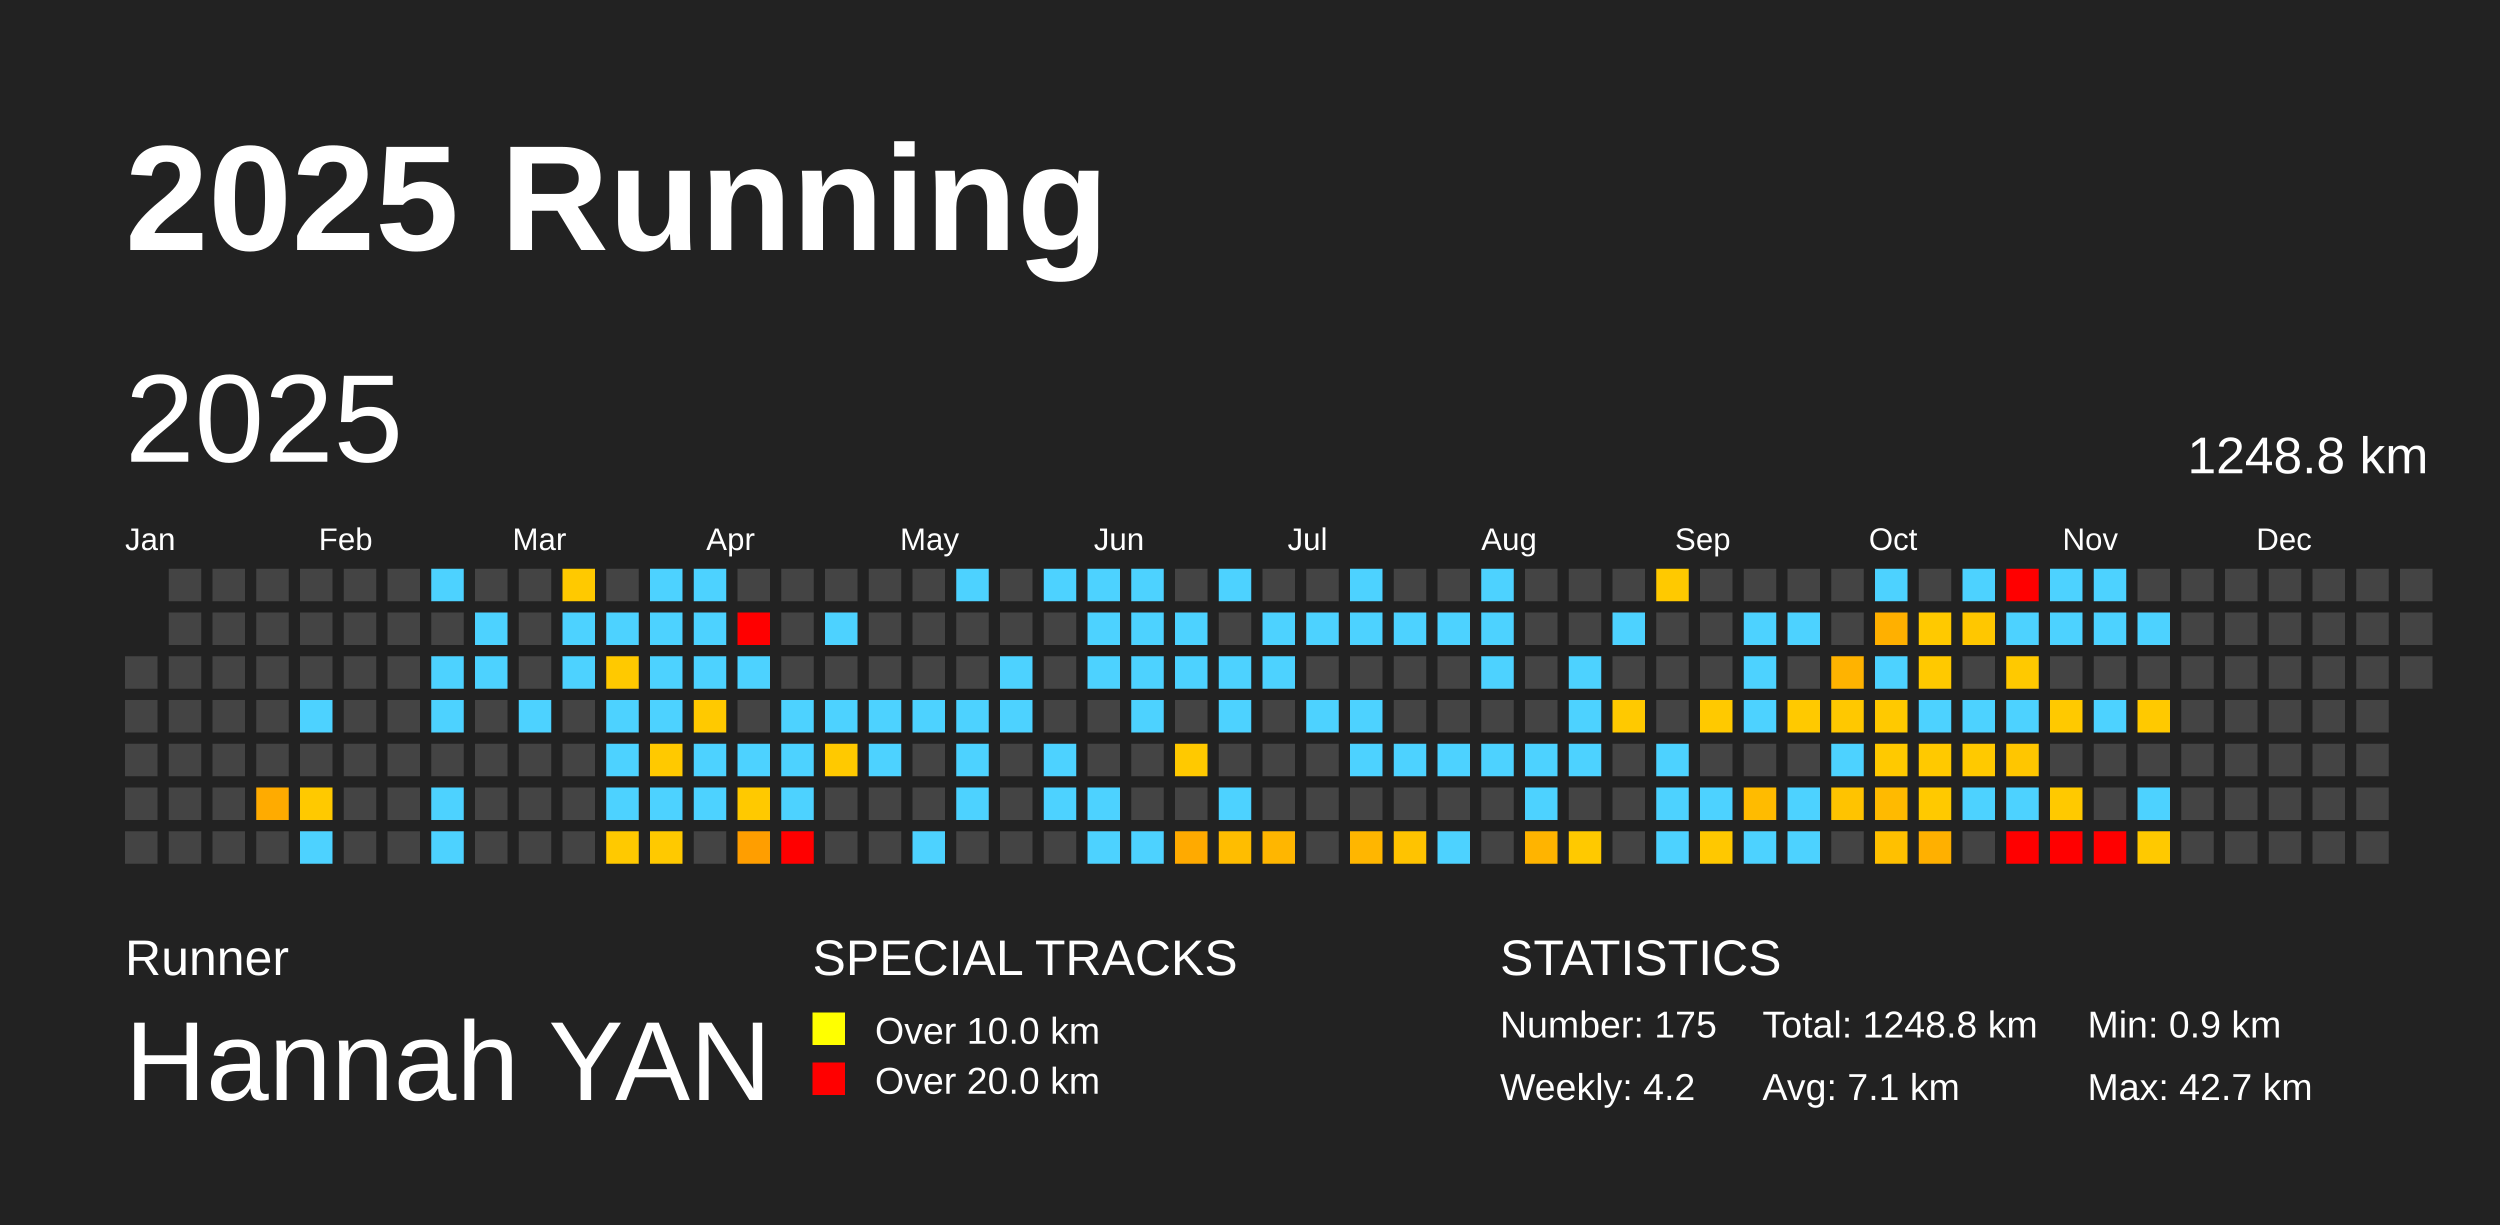
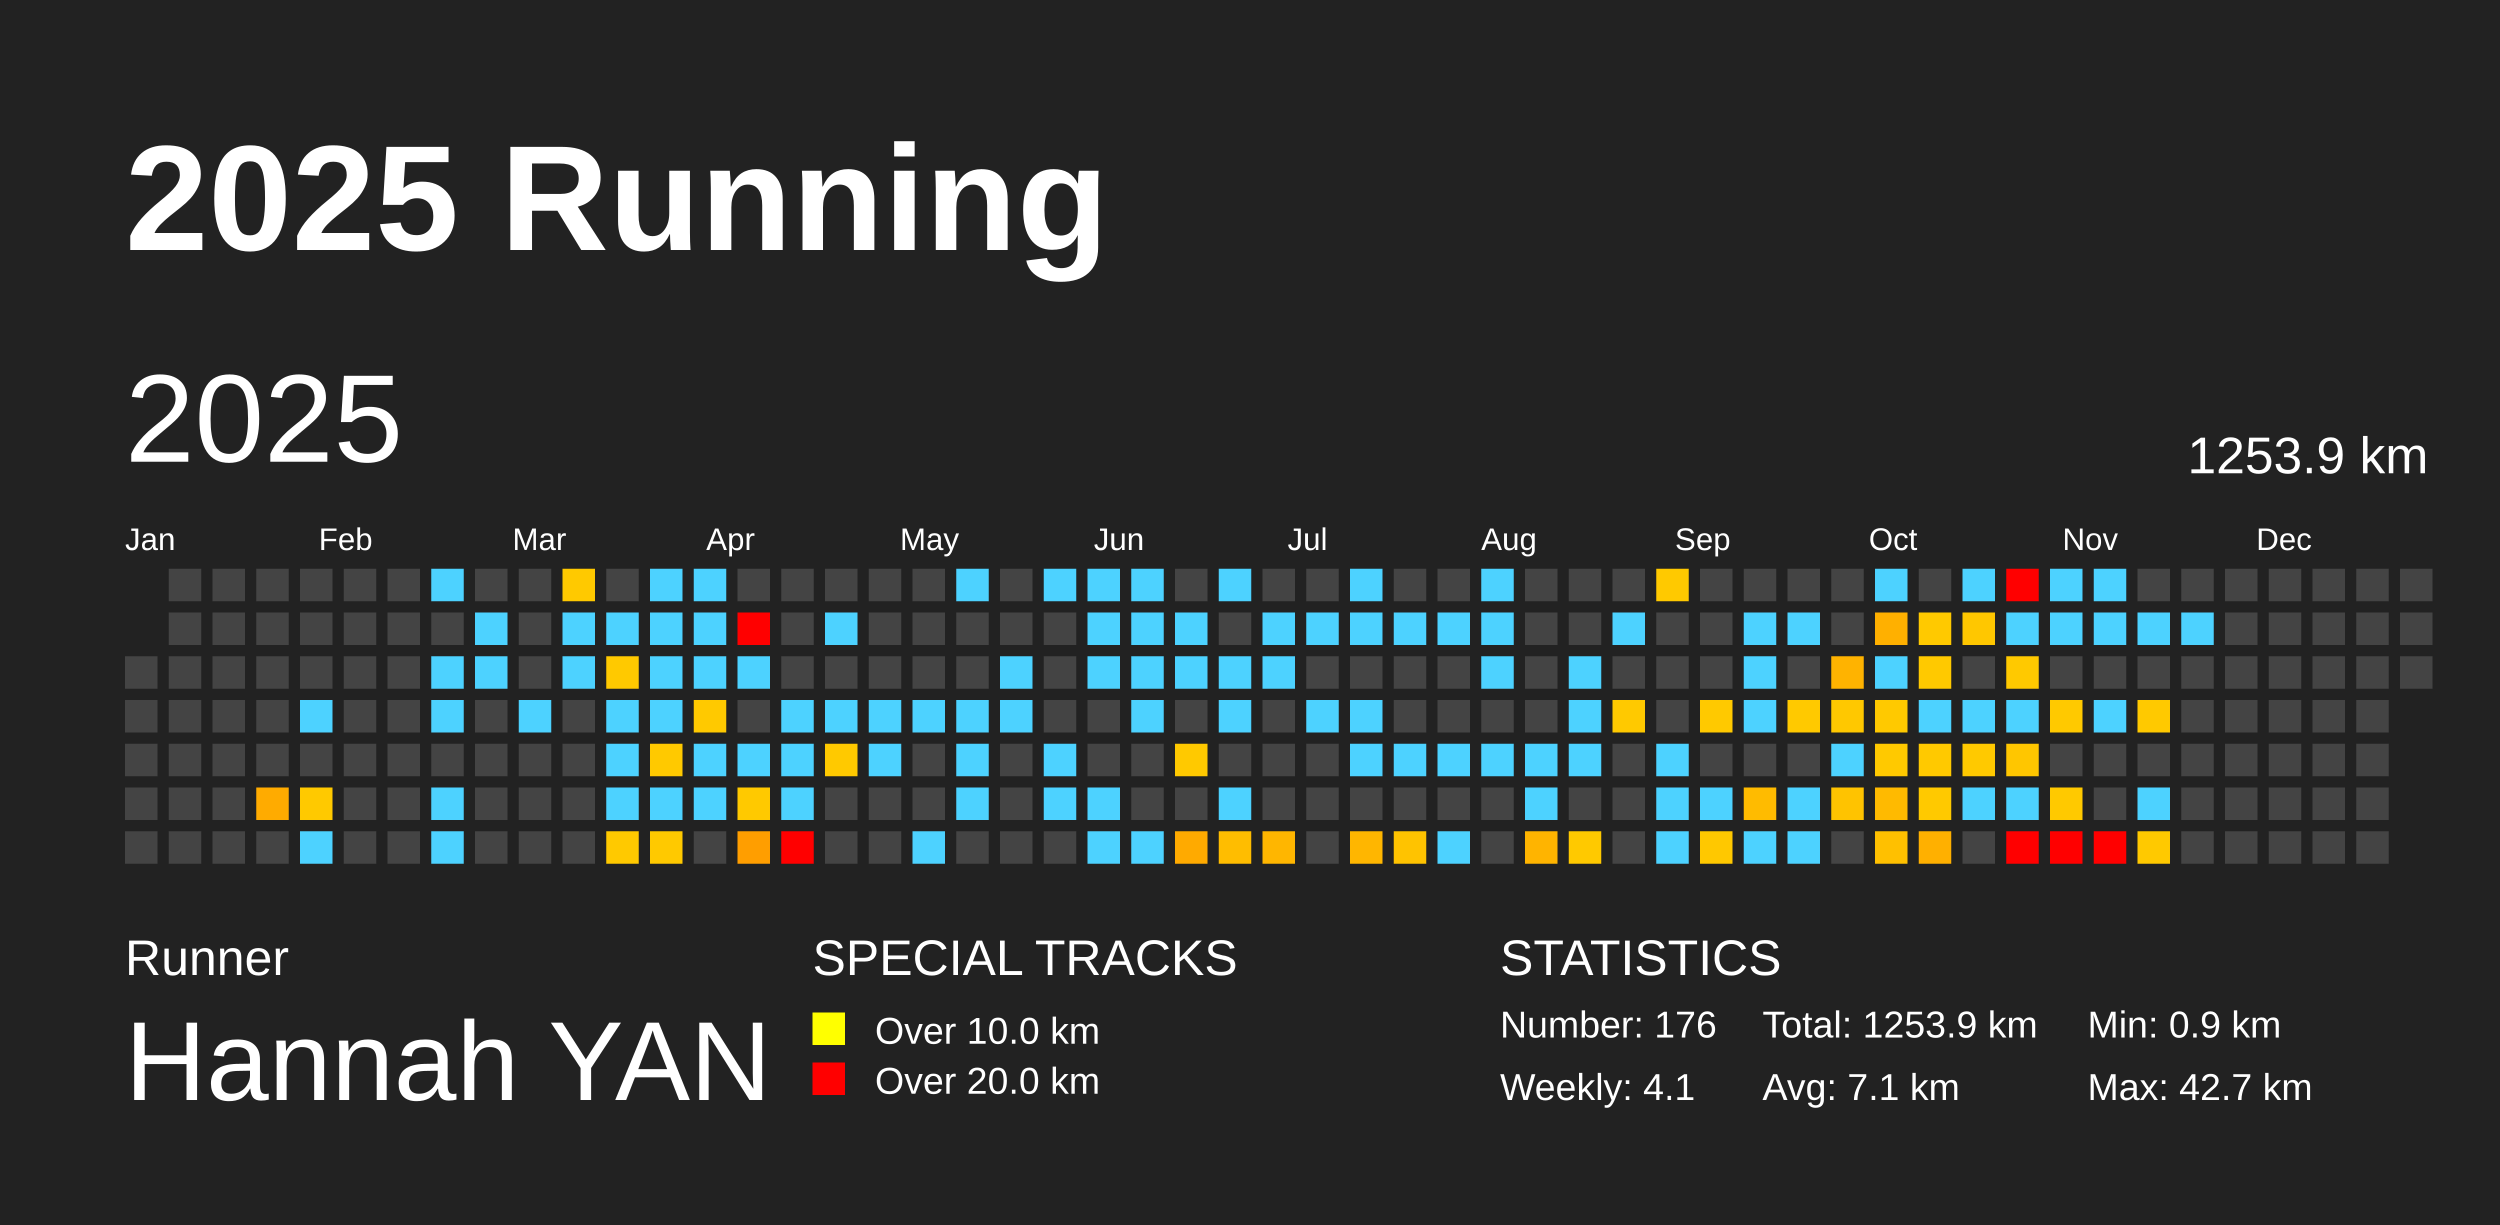
<svg xmlns="http://www.w3.org/2000/svg" baseProfile="full" height="98mm" version="1.1" viewBox="0,0,200,98" width="200mm">
  <defs />
  <rect fill="#222222" height="98" width="200" x="0" y="0" />
  <text fill="#FFFFFF" style="font-size:12px; font-family:Arial; font-weight:bold;" x="10" y="20">2025 Running</text>
  <text fill="#FFFFFF" style="font-size:4px; font-family:Arial" x="10" y="78">Runner</text>
  <text fill="#FFFFFF" style="font-size:9px; font-family:Arial" x="10" y="88">Hannah YAN</text>
  <text fill="#FFFFFF" style="font-size:4px; font-family:Arial" x="65" y="78">SPECIAL TRACKS</text>
  <rect fill="yellow" height="2.6" width="2.6" x="65" y="81" />
  <text fill="#FFFFFF" style="font-size:3px; font-family:Arial" x="70" y="83.5">Over 10.0 km</text>
  <rect fill="red" height="2.6" width="2.6" x="65" y="85" />
  <text fill="#FFFFFF" style="font-size:3px; font-family:Arial" x="70" y="87.5">Over 20.0 km</text>
  <text fill="#FFFFFF" style="font-size:4px; font-family:Arial" x="120" y="78">STATISTICS</text>
-   <text fill="#FFFFFF" style="font-size:3px; font-family:Arial" x="120" y="83">Number: 175</text>
-   <text fill="#FFFFFF" style="font-size:3px; font-family:Arial" x="120" y="88">Weekly: 4.2</text>
-   <text fill="#FFFFFF" style="font-size:3px; font-family:Arial" x="141" y="83">Total: 1248.8 km</text>
+   <text fill="#FFFFFF" style="font-size:3px; font-family:Arial" x="120" y="83">Number: 176</text>
+   <text fill="#FFFFFF" style="font-size:3px; font-family:Arial" x="120" y="88">Weekly: 4.1</text>
+   <text fill="#FFFFFF" style="font-size:3px; font-family:Arial" x="141" y="83">Total: 1253.9 km</text>
  <text fill="#FFFFFF" style="font-size:3px; font-family:Arial" x="141" y="88">Avg: 7.1 km</text>
  <text fill="#FFFFFF" style="font-size:3px; font-family:Arial" x="167" y="83">Min: 0.9 km</text>
  <text fill="#FFFFFF" style="font-size:3px; font-family:Arial" x="167" y="88">Max: 42.7 km</text>
  <text dominant-baseline="hanging" fill="#FFFFFF" style="font-size:10.0px; font-family:Arial;" x="10" y="30">2025</text>
-   <text dominant-baseline="hanging" fill="#FFFFFF" style="font-size:4.125px; font-family:Arial;" x="175" y="35">1248.8 km</text>
+   <text dominant-baseline="hanging" fill="#FFFFFF" style="font-size:4.125px; font-family:Arial;" x="175" y="35">1253.9 km</text>
  <text fill="#FFFFFF" style="font-size:2.5px; font-family:Arial" x="10.0" y="44">Jan</text>
  <text fill="#FFFFFF" style="font-size:2.5px; font-family:Arial" x="25.5" y="44">Feb</text>
  <text fill="#FFFFFF" style="font-size:2.5px; font-family:Arial" x="41.0" y="44">Mar</text>
  <text fill="#FFFFFF" style="font-size:2.5px; font-family:Arial" x="56.5" y="44">Apr</text>
  <text fill="#FFFFFF" style="font-size:2.5px; font-family:Arial" x="72.0" y="44">May</text>
  <text fill="#FFFFFF" style="font-size:2.5px; font-family:Arial" x="87.5" y="44">Jun</text>
  <text fill="#FFFFFF" style="font-size:2.5px; font-family:Arial" x="103.0" y="44">Jul</text>
  <text fill="#FFFFFF" style="font-size:2.5px; font-family:Arial" x="118.5" y="44">Aug</text>
  <text fill="#FFFFFF" style="font-size:2.5px; font-family:Arial" x="134.0" y="44">Sep</text>
  <text fill="#FFFFFF" style="font-size:2.5px; font-family:Arial" x="149.5" y="44">Oct</text>
  <text fill="#FFFFFF" style="font-size:2.5px; font-family:Arial" x="165.0" y="44">Nov</text>
  <text fill="#FFFFFF" style="font-size:2.5px; font-family:Arial" x="180.5" y="44">Dec</text>
  <rect fill="#444444" height="2.6" width="2.6" x="10.0" y="52.5" />
  <rect fill="#444444" height="2.6" width="2.6" x="10.0" y="56.0" />
  <rect fill="#444444" height="2.6" width="2.6" x="10.0" y="59.5" />
  <rect fill="#444444" height="2.6" width="2.6" x="10.0" y="63.0" />
  <rect fill="#444444" height="2.6" width="2.6" x="10.0" y="66.5" />
  <rect fill="#444444" height="2.6" width="2.6" x="13.5" y="45.5" />
  <rect fill="#444444" height="2.6" width="2.6" x="13.5" y="49.0" />
  <rect fill="#444444" height="2.6" width="2.6" x="13.5" y="52.5" />
  <rect fill="#444444" height="2.6" width="2.6" x="13.5" y="56.0" />
  <rect fill="#444444" height="2.6" width="2.6" x="13.5" y="59.5" />
  <rect fill="#444444" height="2.6" width="2.6" x="13.5" y="63.0" />
  <rect fill="#444444" height="2.6" width="2.6" x="13.5" y="66.5" />
  <rect fill="#444444" height="2.6" width="2.6" x="17.0" y="45.5" />
  <rect fill="#444444" height="2.6" width="2.6" x="17.0" y="49.0" />
  <rect fill="#444444" height="2.6" width="2.6" x="17.0" y="52.5" />
  <rect fill="#444444" height="2.6" width="2.6" x="17.0" y="56.0" />
  <rect fill="#444444" height="2.6" width="2.6" x="17.0" y="59.5" />
  <rect fill="#444444" height="2.6" width="2.6" x="17.0" y="63.0" />
  <rect fill="#444444" height="2.6" width="2.6" x="17.0" y="66.5" />
  <rect fill="#444444" height="2.6" width="2.6" x="20.5" y="45.5" />
  <rect fill="#444444" height="2.6" width="2.6" x="20.5" y="49.0" />
  <rect fill="#444444" height="2.6" width="2.6" x="20.5" y="52.5" />
  <rect fill="#444444" height="2.6" width="2.6" x="20.5" y="56.0" />
  <rect fill="#444444" height="2.6" width="2.6" x="20.5" y="59.5" />
  <rect fill="#ffab00" height="2.6" width="2.6" x="20.5" y="63.0" />
  <rect fill="#444444" height="2.6" width="2.6" x="20.5" y="66.5" />
  <rect fill="#444444" height="2.6" width="2.6" x="24.0" y="45.5" />
  <rect fill="#444444" height="2.6" width="2.6" x="24.0" y="49.0" />
  <rect fill="#444444" height="2.6" width="2.6" x="24.0" y="52.5" />
  <rect fill="#4dd2ff" height="2.6" width="2.6" x="24.0" y="56.0" />
  <rect fill="#444444" height="2.6" width="2.6" x="24.0" y="59.5" />
  <rect fill="#ffc900" height="2.6" width="2.6" x="24.0" y="63.0" />
  <rect fill="#4dd2ff" height="2.6" width="2.6" x="24.0" y="66.5" />
  <rect fill="#444444" height="2.6" width="2.6" x="27.5" y="45.5" />
  <rect fill="#444444" height="2.6" width="2.6" x="27.5" y="49.0" />
  <rect fill="#444444" height="2.6" width="2.6" x="27.5" y="52.5" />
  <rect fill="#444444" height="2.6" width="2.6" x="27.5" y="56.0" />
  <rect fill="#444444" height="2.6" width="2.6" x="27.5" y="59.5" />
  <rect fill="#444444" height="2.6" width="2.6" x="27.5" y="63.0" />
  <rect fill="#444444" height="2.6" width="2.6" x="27.5" y="66.5" />
  <rect fill="#444444" height="2.6" width="2.6" x="31.0" y="45.5" />
  <rect fill="#444444" height="2.6" width="2.6" x="31.0" y="49.0" />
  <rect fill="#444444" height="2.6" width="2.6" x="31.0" y="52.5" />
  <rect fill="#444444" height="2.6" width="2.6" x="31.0" y="56.0" />
  <rect fill="#444444" height="2.6" width="2.6" x="31.0" y="59.5" />
  <rect fill="#444444" height="2.6" width="2.6" x="31.0" y="63.0" />
  <rect fill="#444444" height="2.6" width="2.6" x="31.0" y="66.5" />
  <rect fill="#4dd2ff" height="2.6" width="2.6" x="34.5" y="45.5" />
  <rect fill="#444444" height="2.6" width="2.6" x="34.5" y="49.0" />
  <rect fill="#4dd2ff" height="2.6" width="2.6" x="34.5" y="52.5" />
  <rect fill="#4dd2ff" height="2.6" width="2.6" x="34.5" y="56.0" />
  <rect fill="#444444" height="2.6" width="2.6" x="34.5" y="59.5" />
  <rect fill="#4dd2ff" height="2.6" width="2.6" x="34.5" y="63.0" />
  <rect fill="#4dd2ff" height="2.6" width="2.6" x="34.5" y="66.5" />
  <rect fill="#444444" height="2.6" width="2.6" x="38.0" y="45.5" />
  <rect fill="#4dd2ff" height="2.6" width="2.6" x="38.0" y="49.0" />
  <rect fill="#4dd2ff" height="2.6" width="2.6" x="38.0" y="52.5" />
  <rect fill="#444444" height="2.6" width="2.6" x="38.0" y="56.0" />
  <rect fill="#444444" height="2.6" width="2.6" x="38.0" y="59.5" />
  <rect fill="#444444" height="2.6" width="2.6" x="38.0" y="63.0" />
  <rect fill="#444444" height="2.6" width="2.6" x="38.0" y="66.5" />
  <rect fill="#444444" height="2.6" width="2.6" x="41.5" y="45.5" />
  <rect fill="#444444" height="2.6" width="2.6" x="41.5" y="49.0" />
  <rect fill="#444444" height="2.6" width="2.6" x="41.5" y="52.5" />
  <rect fill="#4dd2ff" height="2.6" width="2.6" x="41.5" y="56.0" />
  <rect fill="#444444" height="2.6" width="2.6" x="41.5" y="59.5" />
  <rect fill="#444444" height="2.6" width="2.6" x="41.5" y="63.0" />
  <rect fill="#444444" height="2.6" width="2.6" x="41.5" y="66.5" />
  <rect fill="#ffc900" height="2.6" width="2.6" x="45.0" y="45.5" />
  <rect fill="#4dd2ff" height="2.6" width="2.6" x="45.0" y="49.0" />
  <rect fill="#4dd2ff" height="2.6" width="2.6" x="45.0" y="52.5" />
  <rect fill="#444444" height="2.6" width="2.6" x="45.0" y="56.0" />
  <rect fill="#444444" height="2.6" width="2.6" x="45.0" y="59.5" />
  <rect fill="#444444" height="2.6" width="2.6" x="45.0" y="63.0" />
  <rect fill="#444444" height="2.6" width="2.6" x="45.0" y="66.5" />
  <rect fill="#444444" height="2.6" width="2.6" x="48.5" y="45.5" />
  <rect fill="#4dd2ff" height="2.6" width="2.6" x="48.5" y="49.0" />
  <rect fill="#ffc900" height="2.6" width="2.6" x="48.5" y="52.5" />
  <rect fill="#4dd2ff" height="2.6" width="2.6" x="48.5" y="56.0" />
  <rect fill="#4dd2ff" height="2.6" width="2.6" x="48.5" y="59.5" />
  <rect fill="#4dd2ff" height="2.6" width="2.6" x="48.5" y="63.0" />
  <rect fill="#ffc900" height="2.6" width="2.6" x="48.5" y="66.5" />
  <rect fill="#4dd2ff" height="2.6" width="2.6" x="52.0" y="45.5" />
  <rect fill="#4dd2ff" height="2.6" width="2.6" x="52.0" y="49.0" />
  <rect fill="#4dd2ff" height="2.6" width="2.6" x="52.0" y="52.5" />
  <rect fill="#4dd2ff" height="2.6" width="2.6" x="52.0" y="56.0" />
  <rect fill="#ffc900" height="2.6" width="2.6" x="52.0" y="59.5" />
  <rect fill="#4dd2ff" height="2.6" width="2.6" x="52.0" y="63.0" />
  <rect fill="#ffc900" height="2.6" width="2.6" x="52.0" y="66.5" />
  <rect fill="#4dd2ff" height="2.6" width="2.6" x="55.5" y="45.5" />
  <rect fill="#4dd2ff" height="2.6" width="2.6" x="55.5" y="49.0" />
  <rect fill="#4dd2ff" height="2.6" width="2.6" x="55.5" y="52.5" />
  <rect fill="#ffc900" height="2.6" width="2.6" x="55.5" y="56.0" />
  <rect fill="#4dd2ff" height="2.6" width="2.6" x="55.5" y="59.5" />
  <rect fill="#4dd2ff" height="2.6" width="2.6" x="55.5" y="63.0" />
  <rect fill="#444444" height="2.6" width="2.6" x="55.5" y="66.5" />
  <rect fill="#444444" height="2.6" width="2.6" x="59.0" y="45.5" />
  <rect fill="red" height="2.6" width="2.6" x="59.0" y="49.0" />
  <rect fill="#4dd2ff" height="2.6" width="2.6" x="59.0" y="52.5" />
  <rect fill="#444444" height="2.6" width="2.6" x="59.0" y="56.0" />
  <rect fill="#4dd2ff" height="2.6" width="2.6" x="59.0" y="59.5" />
  <rect fill="#ffc900" height="2.6" width="2.6" x="59.0" y="63.0" />
  <rect fill="#ff9e00" height="2.6" width="2.6" x="59.0" y="66.5" />
  <rect fill="#444444" height="2.6" width="2.6" x="62.5" y="45.5" />
  <rect fill="#444444" height="2.6" width="2.6" x="62.5" y="49.0" />
  <rect fill="#444444" height="2.6" width="2.6" x="62.5" y="52.5" />
  <rect fill="#4dd2ff" height="2.6" width="2.6" x="62.5" y="56.0" />
  <rect fill="#4dd2ff" height="2.6" width="2.6" x="62.5" y="59.5" />
  <rect fill="#4dd2ff" height="2.6" width="2.6" x="62.5" y="63.0" />
  <rect fill="red" height="2.6" width="2.6" x="62.5" y="66.5" />
  <rect fill="#444444" height="2.6" width="2.6" x="66.0" y="45.5" />
  <rect fill="#4dd2ff" height="2.6" width="2.6" x="66.0" y="49.0" />
  <rect fill="#444444" height="2.6" width="2.6" x="66.0" y="52.5" />
  <rect fill="#4dd2ff" height="2.6" width="2.6" x="66.0" y="56.0" />
  <rect fill="#ffc900" height="2.6" width="2.6" x="66.0" y="59.5" />
  <rect fill="#444444" height="2.6" width="2.6" x="66.0" y="63.0" />
  <rect fill="#444444" height="2.6" width="2.6" x="66.0" y="66.5" />
  <rect fill="#444444" height="2.6" width="2.6" x="69.5" y="45.5" />
  <rect fill="#444444" height="2.6" width="2.6" x="69.5" y="49.0" />
  <rect fill="#444444" height="2.6" width="2.6" x="69.5" y="52.5" />
  <rect fill="#4dd2ff" height="2.6" width="2.6" x="69.5" y="56.0" />
  <rect fill="#4dd2ff" height="2.6" width="2.6" x="69.5" y="59.5" />
  <rect fill="#444444" height="2.6" width="2.6" x="69.5" y="63.0" />
  <rect fill="#444444" height="2.6" width="2.6" x="69.5" y="66.5" />
  <rect fill="#444444" height="2.6" width="2.6" x="73.0" y="45.5" />
  <rect fill="#444444" height="2.6" width="2.6" x="73.0" y="49.0" />
  <rect fill="#444444" height="2.6" width="2.6" x="73.0" y="52.5" />
  <rect fill="#4dd2ff" height="2.6" width="2.6" x="73.0" y="56.0" />
  <rect fill="#444444" height="2.6" width="2.6" x="73.0" y="59.5" />
  <rect fill="#444444" height="2.6" width="2.6" x="73.0" y="63.0" />
  <rect fill="#4dd2ff" height="2.6" width="2.6" x="73.0" y="66.5" />
  <rect fill="#4dd2ff" height="2.6" width="2.6" x="76.5" y="45.5" />
  <rect fill="#444444" height="2.6" width="2.6" x="76.5" y="49.0" />
  <rect fill="#444444" height="2.6" width="2.6" x="76.5" y="52.5" />
  <rect fill="#4dd2ff" height="2.6" width="2.6" x="76.5" y="56.0" />
  <rect fill="#4dd2ff" height="2.6" width="2.6" x="76.5" y="59.5" />
  <rect fill="#4dd2ff" height="2.6" width="2.6" x="76.5" y="63.0" />
  <rect fill="#444444" height="2.6" width="2.6" x="76.5" y="66.5" />
  <rect fill="#444444" height="2.6" width="2.6" x="80.0" y="45.5" />
  <rect fill="#444444" height="2.6" width="2.6" x="80.0" y="49.0" />
  <rect fill="#4dd2ff" height="2.6" width="2.6" x="80.0" y="52.5" />
  <rect fill="#4dd2ff" height="2.6" width="2.6" x="80.0" y="56.0" />
  <rect fill="#444444" height="2.6" width="2.6" x="80.0" y="59.5" />
  <rect fill="#444444" height="2.6" width="2.6" x="80.0" y="63.0" />
  <rect fill="#444444" height="2.6" width="2.6" x="80.0" y="66.5" />
  <rect fill="#4dd2ff" height="2.6" width="2.6" x="83.5" y="45.5" />
  <rect fill="#444444" height="2.6" width="2.6" x="83.5" y="49.0" />
  <rect fill="#444444" height="2.6" width="2.6" x="83.5" y="52.5" />
  <rect fill="#444444" height="2.6" width="2.6" x="83.5" y="56.0" />
  <rect fill="#4dd2ff" height="2.6" width="2.6" x="83.5" y="59.5" />
  <rect fill="#4dd2ff" height="2.6" width="2.6" x="83.5" y="63.0" />
  <rect fill="#444444" height="2.6" width="2.6" x="83.5" y="66.5" />
  <rect fill="#4dd2ff" height="2.6" width="2.6" x="87.0" y="45.5" />
  <rect fill="#4dd2ff" height="2.6" width="2.6" x="87.0" y="49.0" />
  <rect fill="#4dd2ff" height="2.6" width="2.6" x="87.0" y="52.5" />
  <rect fill="#444444" height="2.6" width="2.6" x="87.0" y="56.0" />
  <rect fill="#444444" height="2.6" width="2.6" x="87.0" y="59.5" />
  <rect fill="#4dd2ff" height="2.6" width="2.6" x="87.0" y="63.0" />
  <rect fill="#4dd2ff" height="2.6" width="2.6" x="87.0" y="66.5" />
  <rect fill="#4dd2ff" height="2.6" width="2.6" x="90.5" y="45.5" />
  <rect fill="#4dd2ff" height="2.6" width="2.6" x="90.5" y="49.0" />
  <rect fill="#4dd2ff" height="2.6" width="2.6" x="90.5" y="52.5" />
  <rect fill="#4dd2ff" height="2.6" width="2.6" x="90.5" y="56.0" />
  <rect fill="#444444" height="2.6" width="2.6" x="90.5" y="59.5" />
  <rect fill="#444444" height="2.6" width="2.6" x="90.5" y="63.0" />
  <rect fill="#4dd2ff" height="2.6" width="2.6" x="90.5" y="66.5" />
  <rect fill="#444444" height="2.6" width="2.6" x="94.0" y="45.5" />
  <rect fill="#4dd2ff" height="2.6" width="2.6" x="94.0" y="49.0" />
  <rect fill="#4dd2ff" height="2.6" width="2.6" x="94.0" y="52.5" />
  <rect fill="#444444" height="2.6" width="2.6" x="94.0" y="56.0" />
  <rect fill="#ffc900" height="2.6" width="2.6" x="94.0" y="59.5" />
  <rect fill="#444444" height="2.6" width="2.6" x="94.0" y="63.0" />
  <rect fill="#ffaa00" height="2.6" width="2.6" x="94.0" y="66.5" />
  <rect fill="#4dd2ff" height="2.6" width="2.6" x="97.5" y="45.5" />
  <rect fill="#444444" height="2.6" width="2.6" x="97.5" y="49.0" />
  <rect fill="#4dd2ff" height="2.6" width="2.6" x="97.5" y="52.5" />
  <rect fill="#4dd2ff" height="2.6" width="2.6" x="97.5" y="56.0" />
  <rect fill="#444444" height="2.6" width="2.6" x="97.5" y="59.5" />
  <rect fill="#4dd2ff" height="2.6" width="2.6" x="97.5" y="63.0" />
  <rect fill="#ffbd00" height="2.6" width="2.6" x="97.5" y="66.5" />
  <rect fill="#444444" height="2.6" width="2.6" x="101.0" y="45.5" />
  <rect fill="#4dd2ff" height="2.6" width="2.6" x="101.0" y="49.0" />
  <rect fill="#4dd2ff" height="2.6" width="2.6" x="101.0" y="52.5" />
  <rect fill="#444444" height="2.6" width="2.6" x="101.0" y="56.0" />
  <rect fill="#444444" height="2.6" width="2.6" x="101.0" y="59.5" />
  <rect fill="#444444" height="2.6" width="2.6" x="101.0" y="63.0" />
  <rect fill="#ffb600" height="2.6" width="2.6" x="101.0" y="66.5" />
  <rect fill="#444444" height="2.6" width="2.6" x="104.5" y="45.5" />
  <rect fill="#4dd2ff" height="2.6" width="2.6" x="104.5" y="49.0" />
  <rect fill="#444444" height="2.6" width="2.6" x="104.5" y="52.5" />
  <rect fill="#4dd2ff" height="2.6" width="2.6" x="104.5" y="56.0" />
  <rect fill="#444444" height="2.6" width="2.6" x="104.5" y="59.5" />
  <rect fill="#444444" height="2.6" width="2.6" x="104.5" y="63.0" />
  <rect fill="#444444" height="2.6" width="2.6" x="104.5" y="66.5" />
  <rect fill="#4dd2ff" height="2.6" width="2.6" x="108.0" y="45.5" />
  <rect fill="#4dd2ff" height="2.6" width="2.6" x="108.0" y="49.0" />
  <rect fill="#444444" height="2.6" width="2.6" x="108.0" y="52.5" />
  <rect fill="#4dd2ff" height="2.6" width="2.6" x="108.0" y="56.0" />
  <rect fill="#4dd2ff" height="2.6" width="2.6" x="108.0" y="59.5" />
  <rect fill="#444444" height="2.6" width="2.6" x="108.0" y="63.0" />
  <rect fill="#ffb600" height="2.6" width="2.6" x="108.0" y="66.5" />
  <rect fill="#444444" height="2.6" width="2.6" x="111.5" y="45.5" />
  <rect fill="#4dd2ff" height="2.6" width="2.6" x="111.5" y="49.0" />
  <rect fill="#444444" height="2.6" width="2.6" x="111.5" y="52.5" />
  <rect fill="#444444" height="2.6" width="2.6" x="111.5" y="56.0" />
  <rect fill="#4dd2ff" height="2.6" width="2.6" x="111.5" y="59.5" />
  <rect fill="#444444" height="2.6" width="2.6" x="111.5" y="63.0" />
  <rect fill="#ffc300" height="2.6" width="2.6" x="111.5" y="66.5" />
  <rect fill="#444444" height="2.6" width="2.6" x="115.0" y="45.5" />
  <rect fill="#4dd2ff" height="2.6" width="2.6" x="115.0" y="49.0" />
  <rect fill="#444444" height="2.6" width="2.6" x="115.0" y="52.5" />
  <rect fill="#444444" height="2.6" width="2.6" x="115.0" y="56.0" />
  <rect fill="#4dd2ff" height="2.6" width="2.6" x="115.0" y="59.5" />
  <rect fill="#444444" height="2.6" width="2.6" x="115.0" y="63.0" />
  <rect fill="#4dd2ff" height="2.6" width="2.6" x="115.0" y="66.5" />
  <rect fill="#4dd2ff" height="2.6" width="2.6" x="118.5" y="45.5" />
  <rect fill="#4dd2ff" height="2.6" width="2.6" x="118.5" y="49.0" />
  <rect fill="#4dd2ff" height="2.6" width="2.6" x="118.5" y="52.5" />
  <rect fill="#444444" height="2.6" width="2.6" x="118.5" y="56.0" />
  <rect fill="#4dd2ff" height="2.6" width="2.6" x="118.5" y="59.5" />
  <rect fill="#444444" height="2.6" width="2.6" x="118.5" y="63.0" />
  <rect fill="#444444" height="2.6" width="2.6" x="118.5" y="66.5" />
  <rect fill="#444444" height="2.6" width="2.6" x="122.0" y="45.5" />
  <rect fill="#444444" height="2.6" width="2.6" x="122.0" y="49.0" />
  <rect fill="#444444" height="2.6" width="2.6" x="122.0" y="52.5" />
  <rect fill="#444444" height="2.6" width="2.6" x="122.0" y="56.0" />
  <rect fill="#4dd2ff" height="2.6" width="2.6" x="122.0" y="59.5" />
  <rect fill="#4dd2ff" height="2.6" width="2.6" x="122.0" y="63.0" />
  <rect fill="#ffb400" height="2.6" width="2.6" x="122.0" y="66.5" />
  <rect fill="#444444" height="2.6" width="2.6" x="125.5" y="45.5" />
  <rect fill="#444444" height="2.6" width="2.6" x="125.5" y="49.0" />
  <rect fill="#4dd2ff" height="2.6" width="2.6" x="125.5" y="52.5" />
  <rect fill="#4dd2ff" height="2.6" width="2.6" x="125.5" y="56.0" />
  <rect fill="#4dd2ff" height="2.6" width="2.6" x="125.5" y="59.5" />
  <rect fill="#444444" height="2.6" width="2.6" x="125.5" y="63.0" />
  <rect fill="#ffc900" height="2.6" width="2.6" x="125.5" y="66.5" />
  <rect fill="#444444" height="2.6" width="2.6" x="129.0" y="45.5" />
  <rect fill="#4dd2ff" height="2.6" width="2.6" x="129.0" y="49.0" />
  <rect fill="#444444" height="2.6" width="2.6" x="129.0" y="52.5" />
  <rect fill="#ffc900" height="2.6" width="2.6" x="129.0" y="56.0" />
  <rect fill="#444444" height="2.6" width="2.6" x="129.0" y="59.5" />
  <rect fill="#444444" height="2.6" width="2.6" x="129.0" y="63.0" />
  <rect fill="#444444" height="2.6" width="2.6" x="129.0" y="66.5" />
  <rect fill="#ffc900" height="2.6" width="2.6" x="132.5" y="45.5" />
  <rect fill="#444444" height="2.6" width="2.6" x="132.5" y="49.0" />
  <rect fill="#444444" height="2.6" width="2.6" x="132.5" y="52.5" />
  <rect fill="#444444" height="2.6" width="2.6" x="132.5" y="56.0" />
  <rect fill="#4dd2ff" height="2.6" width="2.6" x="132.5" y="59.5" />
  <rect fill="#4dd2ff" height="2.6" width="2.6" x="132.5" y="63.0" />
  <rect fill="#4dd2ff" height="2.6" width="2.6" x="132.5" y="66.5" />
  <rect fill="#444444" height="2.6" width="2.6" x="136.0" y="45.5" />
  <rect fill="#444444" height="2.6" width="2.6" x="136.0" y="49.0" />
  <rect fill="#444444" height="2.6" width="2.6" x="136.0" y="52.5" />
  <rect fill="#ffc900" height="2.6" width="2.6" x="136.0" y="56.0" />
  <rect fill="#444444" height="2.6" width="2.6" x="136.0" y="59.5" />
  <rect fill="#4dd2ff" height="2.6" width="2.6" x="136.0" y="63.0" />
  <rect fill="#ffc800" height="2.6" width="2.6" x="136.0" y="66.5" />
  <rect fill="#444444" height="2.6" width="2.6" x="139.5" y="45.5" />
  <rect fill="#4dd2ff" height="2.6" width="2.6" x="139.5" y="49.0" />
  <rect fill="#4dd2ff" height="2.6" width="2.6" x="139.5" y="52.5" />
  <rect fill="#4dd2ff" height="2.6" width="2.6" x="139.5" y="56.0" />
  <rect fill="#444444" height="2.6" width="2.6" x="139.5" y="59.5" />
  <rect fill="#ffbb00" height="2.6" width="2.6" x="139.5" y="63.0" />
  <rect fill="#4dd2ff" height="2.6" width="2.6" x="139.5" y="66.5" />
  <rect fill="#444444" height="2.6" width="2.6" x="143.0" y="45.5" />
  <rect fill="#4dd2ff" height="2.6" width="2.6" x="143.0" y="49.0" />
  <rect fill="#444444" height="2.6" width="2.6" x="143.0" y="52.5" />
  <rect fill="#ffc900" height="2.6" width="2.6" x="143.0" y="56.0" />
  <rect fill="#444444" height="2.6" width="2.6" x="143.0" y="59.5" />
  <rect fill="#4dd2ff" height="2.6" width="2.6" x="143.0" y="63.0" />
  <rect fill="#4dd2ff" height="2.6" width="2.6" x="143.0" y="66.5" />
  <rect fill="#444444" height="2.6" width="2.6" x="146.5" y="45.5" />
  <rect fill="#444444" height="2.6" width="2.6" x="146.5" y="49.0" />
  <rect fill="#ffb300" height="2.6" width="2.6" x="146.5" y="52.5" />
  <rect fill="#ffc800" height="2.6" width="2.6" x="146.5" y="56.0" />
  <rect fill="#4dd2ff" height="2.6" width="2.6" x="146.5" y="59.5" />
  <rect fill="#ffc300" height="2.6" width="2.6" x="146.5" y="63.0" />
  <rect fill="#444444" height="2.6" width="2.6" x="146.5" y="66.5" />
  <rect fill="#4dd2ff" height="2.6" width="2.6" x="150.0" y="45.5" />
  <rect fill="#ffb000" height="2.6" width="2.6" x="150.0" y="49.0" />
  <rect fill="#4dd2ff" height="2.6" width="2.6" x="150.0" y="52.5" />
  <rect fill="#ffc900" height="2.6" width="2.6" x="150.0" y="56.0" />
  <rect fill="#ffc900" height="2.6" width="2.6" x="150.0" y="59.5" />
  <rect fill="#ffba00" height="2.6" width="2.6" x="150.0" y="63.0" />
  <rect fill="#ffc000" height="2.6" width="2.6" x="150.0" y="66.5" />
  <rect fill="#444444" height="2.6" width="2.6" x="153.5" y="45.5" />
  <rect fill="#ffc900" height="2.6" width="2.6" x="153.5" y="49.0" />
  <rect fill="#ffc900" height="2.6" width="2.6" x="153.5" y="52.5" />
  <rect fill="#4dd2ff" height="2.6" width="2.6" x="153.5" y="56.0" />
  <rect fill="#ffc900" height="2.6" width="2.6" x="153.5" y="59.5" />
  <rect fill="#ffc900" height="2.6" width="2.6" x="153.5" y="63.0" />
  <rect fill="#ffb000" height="2.6" width="2.6" x="153.5" y="66.5" />
  <rect fill="#4dd2ff" height="2.6" width="2.6" x="157.0" y="45.5" />
  <rect fill="#ffc700" height="2.6" width="2.6" x="157.0" y="49.0" />
  <rect fill="#444444" height="2.6" width="2.6" x="157.0" y="52.5" />
  <rect fill="#4dd2ff" height="2.6" width="2.6" x="157.0" y="56.0" />
  <rect fill="#ffc900" height="2.6" width="2.6" x="157.0" y="59.5" />
  <rect fill="#4dd2ff" height="2.6" width="2.6" x="157.0" y="63.0" />
  <rect fill="#444444" height="2.6" width="2.6" x="157.0" y="66.5" />
  <rect fill="red" height="2.6" width="2.6" x="160.5" y="45.5" />
  <rect fill="#4dd2ff" height="2.6" width="2.6" x="160.5" y="49.0" />
  <rect fill="#ffc900" height="2.6" width="2.6" x="160.5" y="52.5" />
  <rect fill="#4dd2ff" height="2.6" width="2.6" x="160.5" y="56.0" />
  <rect fill="#ffc600" height="2.6" width="2.6" x="160.5" y="59.5" />
  <rect fill="#4dd2ff" height="2.6" width="2.6" x="160.5" y="63.0" />
  <rect fill="red" height="2.6" width="2.6" x="160.5" y="66.5" />
  <rect fill="#4dd2ff" height="2.6" width="2.6" x="164.0" y="45.5" />
  <rect fill="#4dd2ff" height="2.6" width="2.6" x="164.0" y="49.0" />
  <rect fill="#444444" height="2.6" width="2.6" x="164.0" y="52.5" />
  <rect fill="#ffc900" height="2.6" width="2.6" x="164.0" y="56.0" />
  <rect fill="#444444" height="2.6" width="2.6" x="164.0" y="59.5" />
  <rect fill="#ffc900" height="2.6" width="2.6" x="164.0" y="63.0" />
  <rect fill="red" height="2.6" width="2.6" x="164.0" y="66.5" />
  <rect fill="#4dd2ff" height="2.6" width="2.6" x="167.5" y="45.5" />
  <rect fill="#4dd2ff" height="2.6" width="2.6" x="167.5" y="49.0" />
  <rect fill="#444444" height="2.6" width="2.6" x="167.5" y="52.5" />
  <rect fill="#4dd2ff" height="2.6" width="2.6" x="167.5" y="56.0" />
  <rect fill="#444444" height="2.6" width="2.6" x="167.5" y="59.5" />
  <rect fill="#444444" height="2.6" width="2.6" x="167.5" y="63.0" />
  <rect fill="red" height="2.6" width="2.6" x="167.5" y="66.5" />
  <rect fill="#444444" height="2.6" width="2.6" x="171.0" y="45.5" />
  <rect fill="#4dd2ff" height="2.6" width="2.6" x="171.0" y="49.0" />
  <rect fill="#444444" height="2.6" width="2.6" x="171.0" y="52.5" />
  <rect fill="#ffc900" height="2.6" width="2.6" x="171.0" y="56.0" />
  <rect fill="#444444" height="2.6" width="2.6" x="171.0" y="59.5" />
  <rect fill="#4dd2ff" height="2.6" width="2.6" x="171.0" y="63.0" />
  <rect fill="#ffc900" height="2.6" width="2.6" x="171.0" y="66.5" />
  <rect fill="#444444" height="2.6" width="2.6" x="174.5" y="45.5" />
-   <rect fill="#444444" height="2.6" width="2.6" x="174.5" y="49.0" />
+   <rect fill="#4dd2ff" height="2.6" width="2.6" x="174.5" y="49.0" />
  <rect fill="#444444" height="2.6" width="2.6" x="174.5" y="52.5" />
  <rect fill="#444444" height="2.6" width="2.6" x="174.5" y="56.0" />
  <rect fill="#444444" height="2.6" width="2.6" x="174.5" y="59.5" />
  <rect fill="#444444" height="2.6" width="2.6" x="174.5" y="63.0" />
  <rect fill="#444444" height="2.6" width="2.6" x="174.5" y="66.5" />
  <rect fill="#444444" height="2.6" width="2.6" x="178.0" y="45.5" />
  <rect fill="#444444" height="2.6" width="2.6" x="178.0" y="49.0" />
  <rect fill="#444444" height="2.6" width="2.6" x="178.0" y="52.5" />
  <rect fill="#444444" height="2.6" width="2.6" x="178.0" y="56.0" />
  <rect fill="#444444" height="2.6" width="2.6" x="178.0" y="59.5" />
  <rect fill="#444444" height="2.6" width="2.6" x="178.0" y="63.0" />
  <rect fill="#444444" height="2.6" width="2.6" x="178.0" y="66.5" />
  <rect fill="#444444" height="2.6" width="2.6" x="181.5" y="45.5" />
  <rect fill="#444444" height="2.6" width="2.6" x="181.5" y="49.0" />
  <rect fill="#444444" height="2.6" width="2.6" x="181.5" y="52.5" />
  <rect fill="#444444" height="2.6" width="2.6" x="181.5" y="56.0" />
  <rect fill="#444444" height="2.6" width="2.6" x="181.5" y="59.5" />
  <rect fill="#444444" height="2.6" width="2.6" x="181.5" y="63.0" />
  <rect fill="#444444" height="2.6" width="2.6" x="181.5" y="66.5" />
  <rect fill="#444444" height="2.6" width="2.6" x="185.0" y="45.5" />
  <rect fill="#444444" height="2.6" width="2.6" x="185.0" y="49.0" />
  <rect fill="#444444" height="2.6" width="2.6" x="185.0" y="52.5" />
  <rect fill="#444444" height="2.6" width="2.6" x="185.0" y="56.0" />
  <rect fill="#444444" height="2.6" width="2.6" x="185.0" y="59.5" />
  <rect fill="#444444" height="2.6" width="2.6" x="185.0" y="63.0" />
  <rect fill="#444444" height="2.6" width="2.6" x="185.0" y="66.5" />
  <rect fill="#444444" height="2.6" width="2.6" x="188.5" y="45.5" />
  <rect fill="#444444" height="2.6" width="2.6" x="188.5" y="49.0" />
  <rect fill="#444444" height="2.6" width="2.6" x="188.5" y="52.5" />
  <rect fill="#444444" height="2.6" width="2.6" x="188.5" y="56.0" />
  <rect fill="#444444" height="2.6" width="2.6" x="188.5" y="59.5" />
  <rect fill="#444444" height="2.6" width="2.6" x="188.5" y="63.0" />
  <rect fill="#444444" height="2.6" width="2.6" x="188.5" y="66.5" />
  <rect fill="#444444" height="2.6" width="2.6" x="192.0" y="45.5" />
  <rect fill="#444444" height="2.6" width="2.6" x="192.0" y="49.0" />
  <rect fill="#444444" height="2.6" width="2.6" x="192.0" y="52.5" />
</svg>
